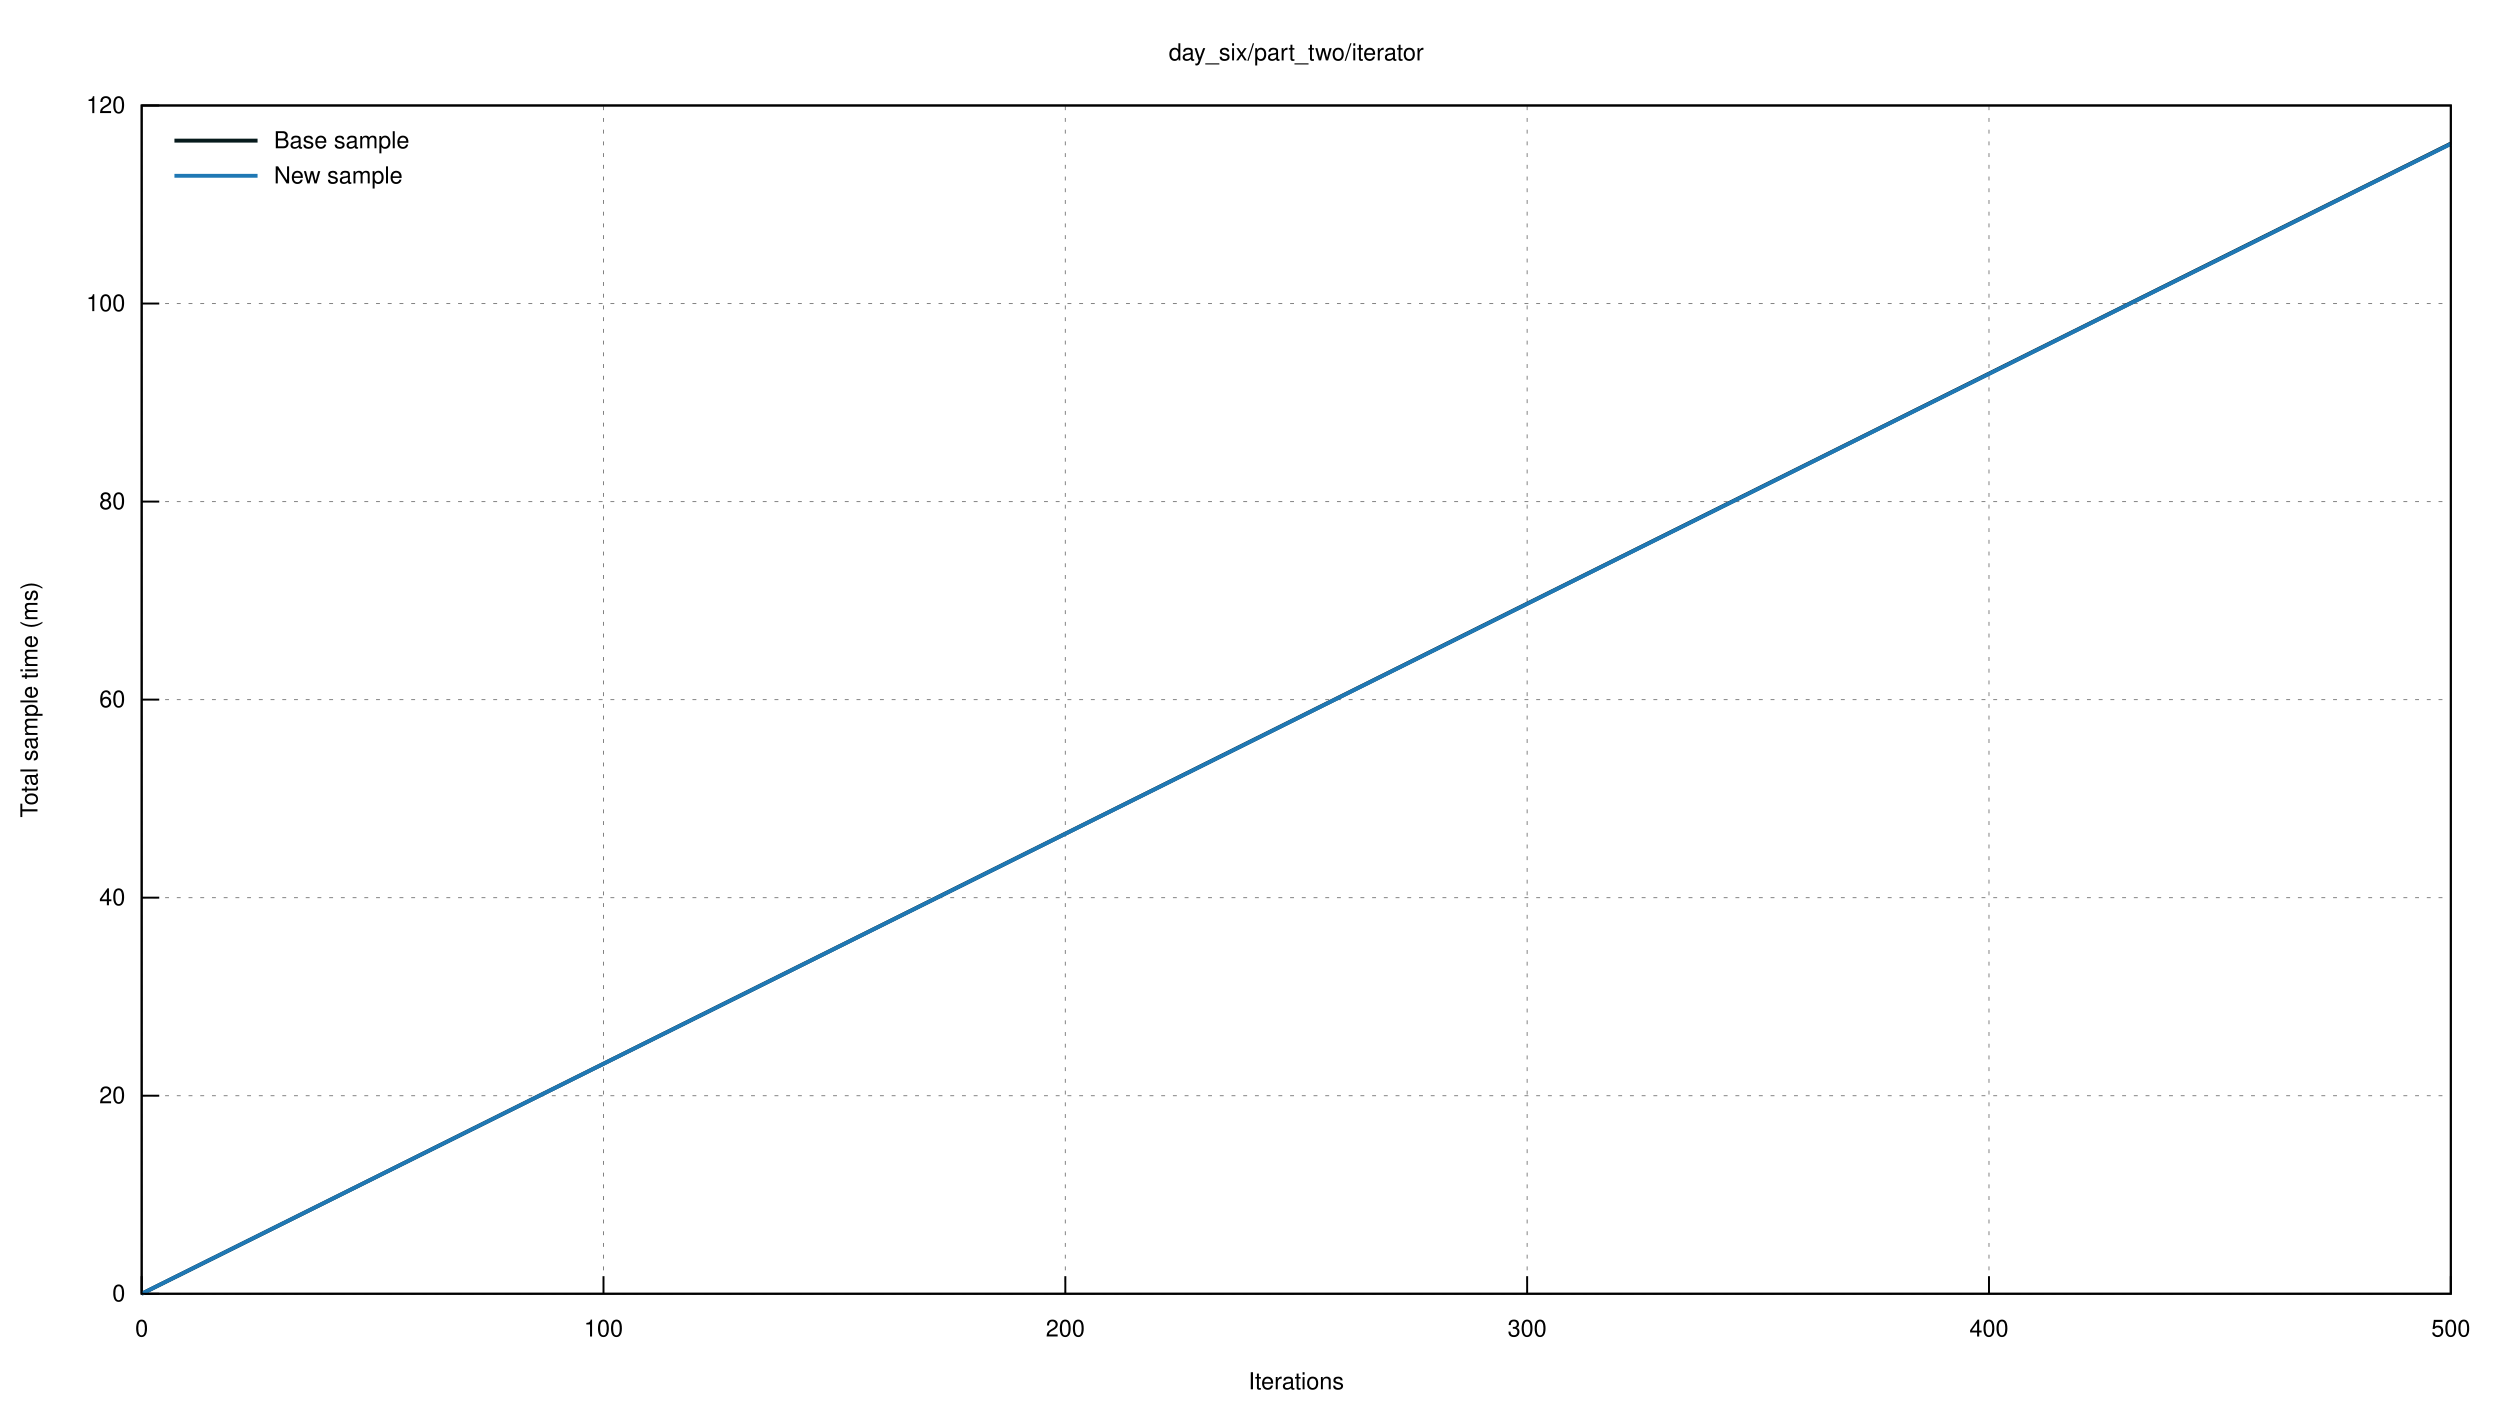
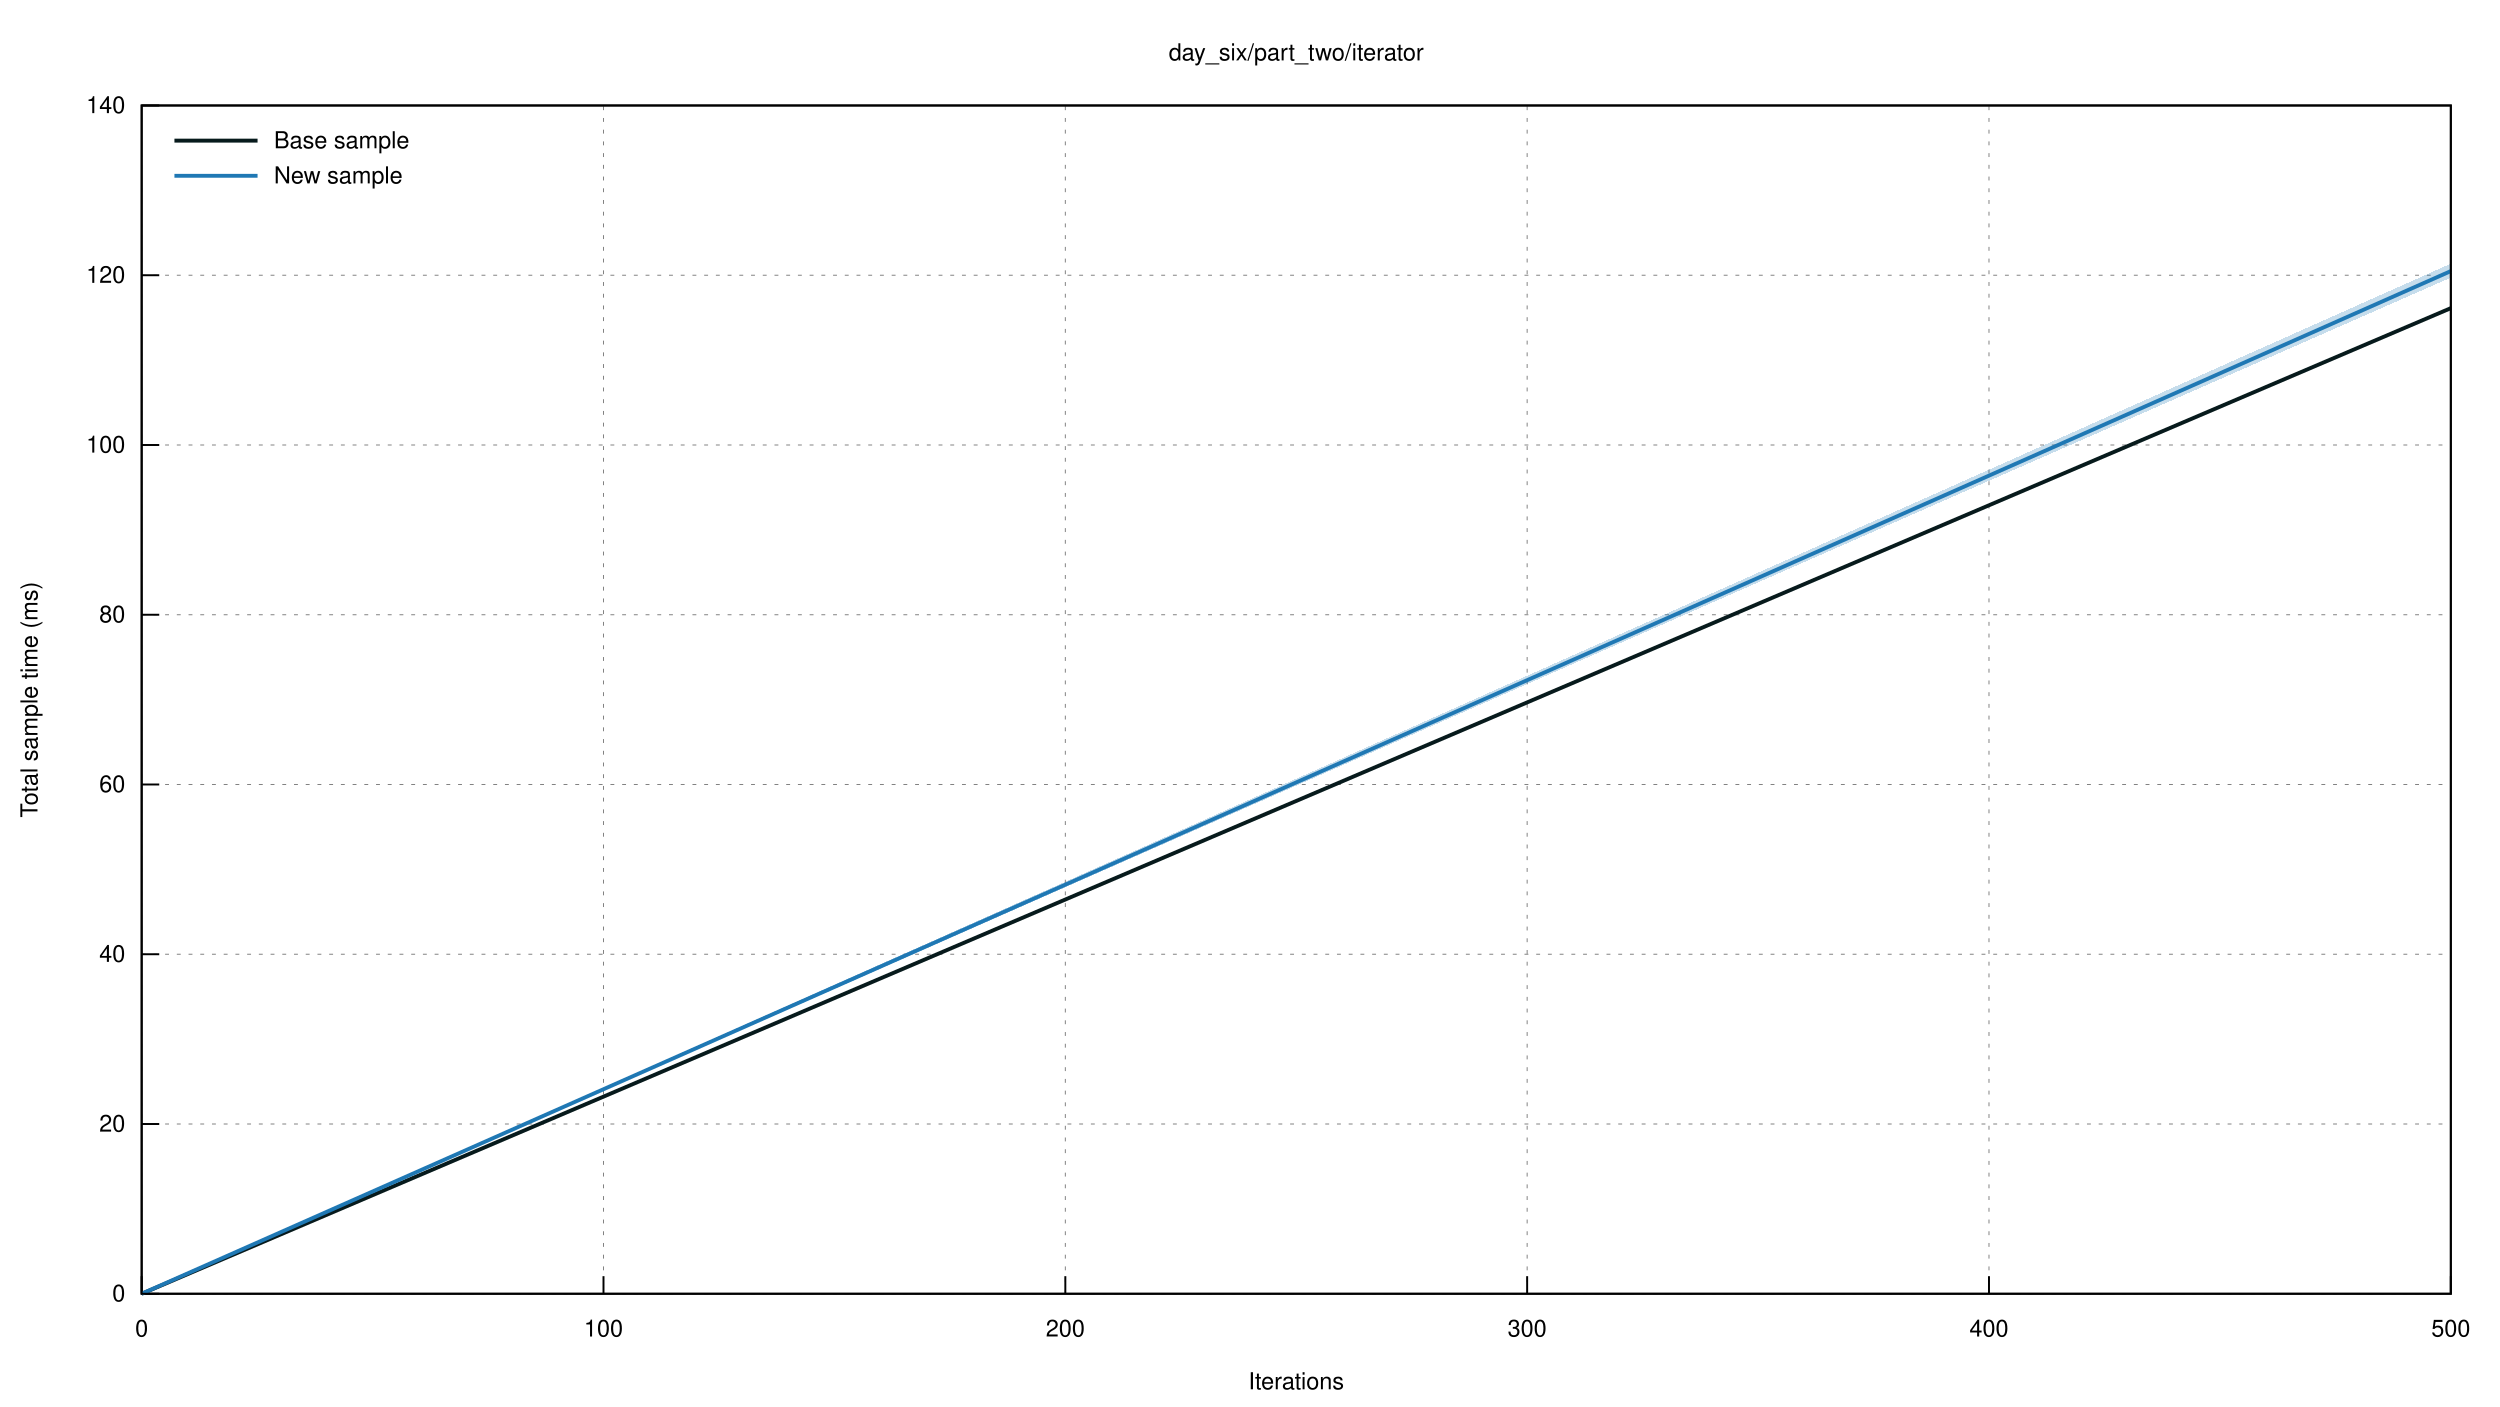
<svg xmlns="http://www.w3.org/2000/svg" xmlns:xlink="http://www.w3.org/1999/xlink" viewBox="0 0 1280 720">
  <g id="gnuplot_canvas">
    <rect x="0" y="0" width="1280" height="720" fill="none" />
    <defs>
      <circle id="gpDot" r="0.5" stroke-width="0.5" stroke="currentColor" />
      <path id="gpPt0" stroke-width="0.222" stroke="currentColor" d="M-1,0 h2 M0,-1 v2" />
      <path id="gpPt1" stroke-width="0.222" stroke="currentColor" d="M-1,-1 L1,1 M1,-1 L-1,1" />
      <path id="gpPt2" stroke-width="0.222" stroke="currentColor" d="M-1,0 L1,0 M0,-1 L0,1 M-1,-1 L1,1 M-1,1 L1,-1" />
      <rect id="gpPt3" stroke-width="0.222" stroke="currentColor" x="-1" y="-1" width="2" height="2" />
      <rect id="gpPt4" stroke-width="0.222" stroke="currentColor" fill="currentColor" x="-1" y="-1" width="2" height="2" />
      <circle id="gpPt5" stroke-width="0.222" stroke="currentColor" cx="0" cy="0" r="1" />
      <use xlink:href="#gpPt5" id="gpPt6" fill="currentColor" stroke="none" />
      <path id="gpPt7" stroke-width="0.222" stroke="currentColor" d="M0,-1.33 L-1.33,0.67 L1.33,0.67 z" />
      <use xlink:href="#gpPt7" id="gpPt8" fill="currentColor" stroke="none" />
      <use xlink:href="#gpPt7" id="gpPt9" stroke="currentColor" transform="rotate(180)" />
      <use xlink:href="#gpPt9" id="gpPt10" fill="currentColor" stroke="none" />
      <use xlink:href="#gpPt3" id="gpPt11" stroke="currentColor" transform="rotate(45)" />
      <use xlink:href="#gpPt11" id="gpPt12" fill="currentColor" stroke="none" />
      <path id="gpPt13" stroke-width="0.222" stroke="currentColor" d="M0,1.330 L1.265,0.411 L0.782,-1.067 L-0.782,-1.076 L-1.265,0.411 z" />
      <use xlink:href="#gpPt13" id="gpPt14" fill="currentColor" stroke="none" />
      <filter id="textbox" filterUnits="objectBoundingBox" x="0" y="0" height="1" width="1">
        <feFlood flood-color="white" flood-opacity="1" result="bgnd" />
        <feComposite in="SourceGraphic" in2="bgnd" operator="atop" />
      </filter>
      <filter id="greybox" filterUnits="objectBoundingBox" x="0" y="0" height="1" width="1">
        <feFlood flood-color="lightgrey" flood-opacity="1" result="grey" />
        <feComposite in="SourceGraphic" in2="grey" operator="atop" />
      </filter>
    </defs>
    <g fill="none" color="white" stroke="currentColor" stroke-width="1.00" stroke-linecap="butt" stroke-linejoin="miter">
</g>
    <g fill="none" color="black" stroke="currentColor" stroke-width="1.00" stroke-linecap="butt" stroke-linejoin="miter">
</g>
    <g fill="none" color="black" stroke="black" stroke-width="0.50" stroke-linecap="butt" stroke-linejoin="miter">
</g>
    <g fill="none" color="gray" stroke="currentColor" stroke-width="0.50" stroke-linecap="butt" stroke-linejoin="miter">
      <path stroke="gray" stroke-dasharray="2,4" class="gridline" d="M72.53,662.40 L1254.82,662.40  " />
    </g>
    <g fill="none" color="gray" stroke="gray" stroke-width="1.00" stroke-linecap="butt" stroke-linejoin="miter">
</g>
    <g fill="none" color="black" stroke="currentColor" stroke-width="1.00" stroke-linecap="butt" stroke-linejoin="miter">
      <path stroke="black" d="M72.53,662.40 L81.53,662.40  " />
      <g transform="translate(64.14,666.30)" stroke="none" fill="black" font-family="Helvetica" font-size="12.00" text-anchor="end">
        <text>
          <tspan font-family="Helvetica"> 0</tspan>
        </text>
      </g>
    </g>
    <g fill="none" color="black" stroke="currentColor" stroke-width="1.00" stroke-linecap="butt" stroke-linejoin="miter">
</g>
    <g fill="none" color="black" stroke="black" stroke-width="0.50" stroke-linecap="butt" stroke-linejoin="miter">
</g>
    <g fill="none" color="gray" stroke="currentColor" stroke-width="0.50" stroke-linecap="butt" stroke-linejoin="miter">
-       <path stroke="gray" stroke-dasharray="2,4" class="gridline" d="M72.53,561.00 L1254.82,561.00  " />
-     </g>
-     <g fill="none" color="gray" stroke="gray" stroke-width="1.00" stroke-linecap="butt" stroke-linejoin="miter">
- </g>
-     <g fill="none" color="black" stroke="currentColor" stroke-width="1.00" stroke-linecap="butt" stroke-linejoin="miter">
-       <path stroke="black" d="M72.53,561.00 L81.53,561.00  " />
-       <g transform="translate(64.14,564.90)" stroke="none" fill="black" font-family="Helvetica" font-size="12.00" text-anchor="end">
+       <path stroke="gray" stroke-dasharray="2,4" class="gridline" d="M72.53,575.49 L1254.82,575.49  " />
+     </g>
+     <g fill="none" color="gray" stroke="gray" stroke-width="1.00" stroke-linecap="butt" stroke-linejoin="miter">
+ </g>
+     <g fill="none" color="black" stroke="currentColor" stroke-width="1.00" stroke-linecap="butt" stroke-linejoin="miter">
+       <path stroke="black" d="M72.53,575.49 L81.53,575.49  " />
+       <g transform="translate(64.14,579.39)" stroke="none" fill="black" font-family="Helvetica" font-size="12.00" text-anchor="end">
        <text>
          <tspan font-family="Helvetica"> 20</tspan>
        </text>
      </g>
    </g>
    <g fill="none" color="black" stroke="currentColor" stroke-width="1.00" stroke-linecap="butt" stroke-linejoin="miter">
</g>
    <g fill="none" color="black" stroke="black" stroke-width="0.50" stroke-linecap="butt" stroke-linejoin="miter">
</g>
    <g fill="none" color="gray" stroke="currentColor" stroke-width="0.50" stroke-linecap="butt" stroke-linejoin="miter">
-       <path stroke="gray" stroke-dasharray="2,4" class="gridline" d="M72.53,459.60 L1254.82,459.60  " />
-     </g>
-     <g fill="none" color="gray" stroke="gray" stroke-width="1.00" stroke-linecap="butt" stroke-linejoin="miter">
- </g>
-     <g fill="none" color="black" stroke="currentColor" stroke-width="1.00" stroke-linecap="butt" stroke-linejoin="miter">
-       <path stroke="black" d="M72.53,459.60 L81.53,459.60  " />
-       <g transform="translate(64.14,463.50)" stroke="none" fill="black" font-family="Helvetica" font-size="12.00" text-anchor="end">
+       <path stroke="gray" stroke-dasharray="2,4" class="gridline" d="M72.53,488.57 L1254.82,488.57  " />
+     </g>
+     <g fill="none" color="gray" stroke="gray" stroke-width="1.00" stroke-linecap="butt" stroke-linejoin="miter">
+ </g>
+     <g fill="none" color="black" stroke="currentColor" stroke-width="1.00" stroke-linecap="butt" stroke-linejoin="miter">
+       <path stroke="black" d="M72.53,488.57 L81.53,488.57  " />
+       <g transform="translate(64.14,492.47)" stroke="none" fill="black" font-family="Helvetica" font-size="12.00" text-anchor="end">
        <text>
          <tspan font-family="Helvetica"> 40</tspan>
        </text>
      </g>
    </g>
    <g fill="none" color="black" stroke="currentColor" stroke-width="1.00" stroke-linecap="butt" stroke-linejoin="miter">
</g>
    <g fill="none" color="black" stroke="black" stroke-width="0.50" stroke-linecap="butt" stroke-linejoin="miter">
</g>
    <g fill="none" color="gray" stroke="currentColor" stroke-width="0.50" stroke-linecap="butt" stroke-linejoin="miter">
-       <path stroke="gray" stroke-dasharray="2,4" class="gridline" d="M72.53,358.20 L1254.82,358.20  " />
-     </g>
-     <g fill="none" color="gray" stroke="gray" stroke-width="1.00" stroke-linecap="butt" stroke-linejoin="miter">
- </g>
-     <g fill="none" color="black" stroke="currentColor" stroke-width="1.00" stroke-linecap="butt" stroke-linejoin="miter">
-       <path stroke="black" d="M72.53,358.20 L81.53,358.20  " />
-       <g transform="translate(64.14,362.10)" stroke="none" fill="black" font-family="Helvetica" font-size="12.00" text-anchor="end">
+       <path stroke="gray" stroke-dasharray="2,4" class="gridline" d="M72.53,401.66 L1254.82,401.66  " />
+     </g>
+     <g fill="none" color="gray" stroke="gray" stroke-width="1.00" stroke-linecap="butt" stroke-linejoin="miter">
+ </g>
+     <g fill="none" color="black" stroke="currentColor" stroke-width="1.00" stroke-linecap="butt" stroke-linejoin="miter">
+       <path stroke="black" d="M72.53,401.66 L81.53,401.66  " />
+       <g transform="translate(64.14,405.56)" stroke="none" fill="black" font-family="Helvetica" font-size="12.00" text-anchor="end">
        <text>
          <tspan font-family="Helvetica"> 60</tspan>
        </text>
      </g>
    </g>
    <g fill="none" color="black" stroke="currentColor" stroke-width="1.00" stroke-linecap="butt" stroke-linejoin="miter">
</g>
    <g fill="none" color="black" stroke="black" stroke-width="0.50" stroke-linecap="butt" stroke-linejoin="miter">
</g>
    <g fill="none" color="gray" stroke="currentColor" stroke-width="0.50" stroke-linecap="butt" stroke-linejoin="miter">
-       <path stroke="gray" stroke-dasharray="2,4" class="gridline" d="M72.53,256.81 L1254.82,256.81  " />
-     </g>
-     <g fill="none" color="gray" stroke="gray" stroke-width="1.00" stroke-linecap="butt" stroke-linejoin="miter">
- </g>
-     <g fill="none" color="black" stroke="currentColor" stroke-width="1.00" stroke-linecap="butt" stroke-linejoin="miter">
-       <path stroke="black" d="M72.53,256.81 L81.53,256.81  " />
-       <g transform="translate(64.14,260.71)" stroke="none" fill="black" font-family="Helvetica" font-size="12.00" text-anchor="end">
+       <path stroke="gray" stroke-dasharray="2,4" class="gridline" d="M72.53,314.75 L1254.82,314.75  " />
+     </g>
+     <g fill="none" color="gray" stroke="gray" stroke-width="1.00" stroke-linecap="butt" stroke-linejoin="miter">
+ </g>
+     <g fill="none" color="black" stroke="currentColor" stroke-width="1.00" stroke-linecap="butt" stroke-linejoin="miter">
+       <path stroke="black" d="M72.53,314.75 L81.53,314.75  " />
+       <g transform="translate(64.14,318.65)" stroke="none" fill="black" font-family="Helvetica" font-size="12.00" text-anchor="end">
        <text>
          <tspan font-family="Helvetica"> 80</tspan>
        </text>
      </g>
    </g>
    <g fill="none" color="black" stroke="currentColor" stroke-width="1.00" stroke-linecap="butt" stroke-linejoin="miter">
</g>
    <g fill="none" color="black" stroke="black" stroke-width="0.50" stroke-linecap="butt" stroke-linejoin="miter">
</g>
    <g fill="none" color="gray" stroke="currentColor" stroke-width="0.50" stroke-linecap="butt" stroke-linejoin="miter">
-       <path stroke="gray" stroke-dasharray="2,4" class="gridline" d="M72.53,155.41 L1254.82,155.41  " />
-     </g>
-     <g fill="none" color="gray" stroke="gray" stroke-width="1.00" stroke-linecap="butt" stroke-linejoin="miter">
- </g>
-     <g fill="none" color="black" stroke="currentColor" stroke-width="1.00" stroke-linecap="butt" stroke-linejoin="miter">
-       <path stroke="black" d="M72.53,155.41 L81.53,155.41  " />
-       <g transform="translate(64.14,159.31)" stroke="none" fill="black" font-family="Helvetica" font-size="12.00" text-anchor="end">
+       <path stroke="gray" stroke-dasharray="2,4" class="gridline" d="M72.53,227.84 L1254.82,227.84  " />
+     </g>
+     <g fill="none" color="gray" stroke="gray" stroke-width="1.00" stroke-linecap="butt" stroke-linejoin="miter">
+ </g>
+     <g fill="none" color="black" stroke="currentColor" stroke-width="1.00" stroke-linecap="butt" stroke-linejoin="miter">
+       <path stroke="black" d="M72.53,227.84 L81.53,227.84  " />
+       <g transform="translate(64.14,231.74)" stroke="none" fill="black" font-family="Helvetica" font-size="12.00" text-anchor="end">
        <text>
          <tspan font-family="Helvetica"> 100</tspan>
+         </text>
+       </g>
+     </g>
+     <g fill="none" color="black" stroke="currentColor" stroke-width="1.00" stroke-linecap="butt" stroke-linejoin="miter">
+ </g>
+     <g fill="none" color="black" stroke="black" stroke-width="0.50" stroke-linecap="butt" stroke-linejoin="miter">
+ </g>
+     <g fill="none" color="gray" stroke="currentColor" stroke-width="0.50" stroke-linecap="butt" stroke-linejoin="miter">
+       <path stroke="gray" stroke-dasharray="2,4" class="gridline" d="M72.53,140.92 L1254.82,140.92  " />
+     </g>
+     <g fill="none" color="gray" stroke="gray" stroke-width="1.00" stroke-linecap="butt" stroke-linejoin="miter">
+ </g>
+     <g fill="none" color="black" stroke="currentColor" stroke-width="1.00" stroke-linecap="butt" stroke-linejoin="miter">
+       <path stroke="black" d="M72.53,140.92 L81.53,140.92  " />
+       <g transform="translate(64.14,144.82)" stroke="none" fill="black" font-family="Helvetica" font-size="12.00" text-anchor="end">
+         <text>
+           <tspan font-family="Helvetica"> 120</tspan>
        </text>
      </g>
    </g>
    <g fill="none" color="black" stroke="currentColor" stroke-width="1.00" stroke-linecap="butt" stroke-linejoin="miter">
</g>
    <g fill="none" color="black" stroke="black" stroke-width="0.50" stroke-linecap="butt" stroke-linejoin="miter">
</g>
    <g fill="none" color="gray" stroke="currentColor" stroke-width="0.50" stroke-linecap="butt" stroke-linejoin="miter">
      <path stroke="gray" stroke-dasharray="2,4" class="gridline" d="M72.53,54.01 L1254.82,54.01  " />
    </g>
    <g fill="none" color="gray" stroke="gray" stroke-width="1.00" stroke-linecap="butt" stroke-linejoin="miter">
</g>
    <g fill="none" color="black" stroke="currentColor" stroke-width="1.00" stroke-linecap="butt" stroke-linejoin="miter">
      <path stroke="black" d="M72.53,54.01 L81.53,54.01  " />
      <g transform="translate(64.14,57.91)" stroke="none" fill="black" font-family="Helvetica" font-size="12.00" text-anchor="end">
        <text>
-           <tspan font-family="Helvetica"> 120</tspan>
+           <tspan font-family="Helvetica"> 140</tspan>
        </text>
      </g>
    </g>
    <g fill="none" color="black" stroke="currentColor" stroke-width="1.00" stroke-linecap="butt" stroke-linejoin="miter">
</g>
    <g fill="none" color="black" stroke="black" stroke-width="0.50" stroke-linecap="butt" stroke-linejoin="miter">
</g>
    <g fill="none" color="gray" stroke="currentColor" stroke-width="0.50" stroke-linecap="butt" stroke-linejoin="miter">
      <path stroke="gray" stroke-dasharray="2,4" class="gridline" d="M72.53,662.40 L72.53,54.01  " />
    </g>
    <g fill="none" color="gray" stroke="gray" stroke-width="1.00" stroke-linecap="butt" stroke-linejoin="miter">
</g>
    <g fill="none" color="black" stroke="currentColor" stroke-width="1.00" stroke-linecap="butt" stroke-linejoin="miter">
      <path stroke="black" d="M72.53,662.40 L72.53,653.40  " />
      <g transform="translate(72.53,684.30)" stroke="none" fill="black" font-family="Helvetica" font-size="12.00" text-anchor="middle">
        <text>
          <tspan font-family="Helvetica"> 0</tspan>
        </text>
      </g>
    </g>
    <g fill="none" color="black" stroke="currentColor" stroke-width="1.00" stroke-linecap="butt" stroke-linejoin="miter">
</g>
    <g fill="none" color="black" stroke="black" stroke-width="0.50" stroke-linecap="butt" stroke-linejoin="miter">
</g>
    <g fill="none" color="gray" stroke="currentColor" stroke-width="0.50" stroke-linecap="butt" stroke-linejoin="miter">
      <path stroke="gray" stroke-dasharray="2,4" class="gridline" d="M308.99,662.40 L308.99,54.01  " />
    </g>
    <g fill="none" color="gray" stroke="gray" stroke-width="1.00" stroke-linecap="butt" stroke-linejoin="miter">
</g>
    <g fill="none" color="black" stroke="currentColor" stroke-width="1.00" stroke-linecap="butt" stroke-linejoin="miter">
      <path stroke="black" d="M308.99,662.40 L308.99,653.40  " />
      <g transform="translate(308.99,684.30)" stroke="none" fill="black" font-family="Helvetica" font-size="12.00" text-anchor="middle">
        <text>
          <tspan font-family="Helvetica"> 100</tspan>
        </text>
      </g>
    </g>
    <g fill="none" color="black" stroke="currentColor" stroke-width="1.00" stroke-linecap="butt" stroke-linejoin="miter">
</g>
    <g fill="none" color="black" stroke="black" stroke-width="0.50" stroke-linecap="butt" stroke-linejoin="miter">
</g>
    <g fill="none" color="gray" stroke="currentColor" stroke-width="0.50" stroke-linecap="butt" stroke-linejoin="miter">
      <path stroke="gray" stroke-dasharray="2,4" class="gridline" d="M545.45,662.40 L545.45,54.01  " />
    </g>
    <g fill="none" color="gray" stroke="gray" stroke-width="1.00" stroke-linecap="butt" stroke-linejoin="miter">
</g>
    <g fill="none" color="black" stroke="currentColor" stroke-width="1.00" stroke-linecap="butt" stroke-linejoin="miter">
      <path stroke="black" d="M545.45,662.40 L545.45,653.40  " />
      <g transform="translate(545.45,684.30)" stroke="none" fill="black" font-family="Helvetica" font-size="12.00" text-anchor="middle">
        <text>
          <tspan font-family="Helvetica"> 200</tspan>
        </text>
      </g>
    </g>
    <g fill="none" color="black" stroke="currentColor" stroke-width="1.00" stroke-linecap="butt" stroke-linejoin="miter">
</g>
    <g fill="none" color="black" stroke="black" stroke-width="0.50" stroke-linecap="butt" stroke-linejoin="miter">
</g>
    <g fill="none" color="gray" stroke="currentColor" stroke-width="0.50" stroke-linecap="butt" stroke-linejoin="miter">
      <path stroke="gray" stroke-dasharray="2,4" class="gridline" d="M781.90,662.40 L781.90,54.01  " />
    </g>
    <g fill="none" color="gray" stroke="gray" stroke-width="1.00" stroke-linecap="butt" stroke-linejoin="miter">
</g>
    <g fill="none" color="black" stroke="currentColor" stroke-width="1.00" stroke-linecap="butt" stroke-linejoin="miter">
      <path stroke="black" d="M781.90,662.40 L781.90,653.40  " />
      <g transform="translate(781.90,684.30)" stroke="none" fill="black" font-family="Helvetica" font-size="12.00" text-anchor="middle">
        <text>
          <tspan font-family="Helvetica"> 300</tspan>
        </text>
      </g>
    </g>
    <g fill="none" color="black" stroke="currentColor" stroke-width="1.00" stroke-linecap="butt" stroke-linejoin="miter">
</g>
    <g fill="none" color="black" stroke="black" stroke-width="0.50" stroke-linecap="butt" stroke-linejoin="miter">
</g>
    <g fill="none" color="gray" stroke="currentColor" stroke-width="0.50" stroke-linecap="butt" stroke-linejoin="miter">
      <path stroke="gray" stroke-dasharray="2,4" class="gridline" d="M1018.36,662.40 L1018.36,54.01  " />
    </g>
    <g fill="none" color="gray" stroke="gray" stroke-width="1.00" stroke-linecap="butt" stroke-linejoin="miter">
</g>
    <g fill="none" color="black" stroke="currentColor" stroke-width="1.00" stroke-linecap="butt" stroke-linejoin="miter">
      <path stroke="black" d="M1018.36,662.40 L1018.36,653.40  " />
      <g transform="translate(1018.36,684.30)" stroke="none" fill="black" font-family="Helvetica" font-size="12.00" text-anchor="middle">
        <text>
          <tspan font-family="Helvetica"> 400</tspan>
        </text>
      </g>
    </g>
    <g fill="none" color="black" stroke="currentColor" stroke-width="1.00" stroke-linecap="butt" stroke-linejoin="miter">
</g>
    <g fill="none" color="black" stroke="black" stroke-width="0.50" stroke-linecap="butt" stroke-linejoin="miter">
</g>
    <g fill="none" color="gray" stroke="currentColor" stroke-width="0.50" stroke-linecap="butt" stroke-linejoin="miter">
      <path stroke="gray" stroke-dasharray="2,4" class="gridline" d="M1254.82,662.40 L1254.82,54.01  " />
    </g>
    <g fill="none" color="gray" stroke="gray" stroke-width="1.00" stroke-linecap="butt" stroke-linejoin="miter">
</g>
    <g fill="none" color="black" stroke="currentColor" stroke-width="1.00" stroke-linecap="butt" stroke-linejoin="miter">
      <path stroke="black" d="M1254.82,662.40 L1254.82,653.40  " />
      <g transform="translate(1254.82,684.30)" stroke="none" fill="black" font-family="Helvetica" font-size="12.00" text-anchor="middle">
        <text>
          <tspan font-family="Helvetica"> 500</tspan>
        </text>
      </g>
    </g>
    <g fill="none" color="black" stroke="currentColor" stroke-width="1.00" stroke-linecap="butt" stroke-linejoin="miter">
</g>
    <g fill="none" color="black" stroke="currentColor" stroke-width="1.00" stroke-linecap="butt" stroke-linejoin="miter">
      <path stroke="black" d="M72.53,54.01 L72.53,662.40 L1254.82,662.40 L1254.82,54.01 L72.53,54.01 Z  " />
    </g>
    <g fill="none" color="black" stroke="currentColor" stroke-width="1.00" stroke-linecap="butt" stroke-linejoin="miter">
      <g transform="translate(19.18,358.21) rotate(270)" stroke="none" fill="black" font-family="Helvetica" font-size="12.00" text-anchor="middle">
        <text>
          <tspan font-family="Helvetica">Total sample time (ms)</tspan>
        </text>
      </g>
    </g>
    <g fill="none" color="black" stroke="currentColor" stroke-width="1.00" stroke-linecap="butt" stroke-linejoin="miter">
      <g transform="translate(663.67,711.30)" stroke="none" fill="black" font-family="Helvetica" font-size="12.00" text-anchor="middle">
        <text>
          <tspan font-family="Helvetica">Iterations</tspan>
        </text>
      </g>
    </g>
    <g fill="none" color="black" stroke="currentColor" stroke-width="1.00" stroke-linecap="butt" stroke-linejoin="miter">
</g>
    <g id="gnuplot_plot_1">
      <g fill="none" color="black" stroke="currentColor" stroke-width="1.00" stroke-linecap="butt" stroke-linejoin="miter">
        <g stroke="none" shape-rendering="crispEdges">
          <polygon fill="rgb(  7,  26,  28)" fill-opacity="0.25" points="72.53,662.40 72.53,662.40 72.53,662.40 " />
-           <polygon fill="rgb(  7,  26,  28)" fill-opacity="0.25" points="72.53,662.40 1254.82,73.99 1254.82,72.99 " />
+           <polygon fill="rgb(  7,  26,  28)" fill-opacity="0.25" points="72.53,662.40 1254.82,157.97 1254.82,157.54 " />
        </g>
      </g>
    </g>
    <g id="gnuplot_plot_2">
      <g fill="none" color="black" stroke="currentColor" stroke-width="1.00" stroke-linecap="butt" stroke-linejoin="miter">
        <g stroke="none" shape-rendering="crispEdges">
          <polygon fill="rgb( 31, 120, 180)" fill-opacity="0.25" points="72.53,662.40 72.53,662.40 72.53,662.40 " />
-           <polygon fill="rgb( 31, 120, 180)" fill-opacity="0.25" points="72.53,662.40 1254.82,73.89 1254.82,73.40 " />
+           <polygon fill="rgb( 31, 120, 180)" fill-opacity="0.25" points="72.53,662.40 1254.82,142.13 1254.82,134.99 " />
        </g>
      </g>
    </g>
    <g id="gnuplot_plot_3">
      <g fill="none" color="white" stroke="rgb( 31, 120, 180)" stroke-width="2.00" stroke-linecap="butt" stroke-linejoin="miter">
</g>
      <g fill="none" color="black" stroke="currentColor" stroke-width="2.00" stroke-linecap="butt" stroke-linejoin="miter">
        <g transform="translate(140.26,75.91)" stroke="none" fill="black" font-family="Helvetica" font-size="12.00" text-anchor="start">
          <text>
            <tspan font-family="Helvetica">Base sample</tspan>
          </text>
        </g>
      </g>
      <g fill="none" color="black" stroke="currentColor" stroke-width="2.00" stroke-linecap="butt" stroke-linejoin="miter">
-         <path stroke="rgb(  7,  26,  28)" d="M89.31,72.01 L131.87,72.01 M72.53,662.40 L1254.82,73.52  " />
+         <path stroke="rgb(  7,  26,  28)" d="M89.31,72.01 L131.87,72.01 M72.53,662.40 L1254.82,157.77  " />
      </g>
    </g>
    <g id="gnuplot_plot_4">
      <g fill="none" color="black" stroke="currentColor" stroke-width="2.00" stroke-linecap="butt" stroke-linejoin="miter">
        <g transform="translate(140.26,93.91)" stroke="none" fill="black" font-family="Helvetica" font-size="12.00" text-anchor="start">
          <text>
            <tspan font-family="Helvetica">New sample</tspan>
          </text>
        </g>
      </g>
      <g fill="none" color="black" stroke="currentColor" stroke-width="2.00" stroke-linecap="butt" stroke-linejoin="miter">
-         <path stroke="rgb( 31, 120, 180)" d="M89.31,90.01 L131.87,90.01 M72.53,662.40 L1254.82,73.67  " />
+         <path stroke="rgb( 31, 120, 180)" d="M89.31,90.01 L131.87,90.01 M72.53,662.40 L1254.82,138.79  " />
      </g>
    </g>
    <g fill="none" color="black" stroke="currentColor" stroke-width="2.00" stroke-linecap="butt" stroke-linejoin="miter">
</g>
    <g fill="none" color="black" stroke="black" stroke-width="1.00" stroke-linecap="butt" stroke-linejoin="miter">
</g>
    <g fill="none" color="black" stroke="currentColor" stroke-width="1.00" stroke-linecap="butt" stroke-linejoin="miter">
      <path stroke="black" d="M72.53,54.01 L72.53,662.40 L1254.82,662.40 L1254.82,54.01 L72.53,54.01 Z  " />
    </g>
    <g fill="none" color="black" stroke="currentColor" stroke-width="1.00" stroke-linecap="butt" stroke-linejoin="miter">
      <g transform="translate(663.67,30.91)" stroke="none" fill="black" font-family="Helvetica" font-size="12.00" text-anchor="middle">
        <text>
          <tspan font-family="Helvetica">day_six/part_two/iterator</tspan>
        </text>
      </g>
    </g>
    <g fill="none" color="black" stroke="currentColor" stroke-width="1.00" stroke-linecap="butt" stroke-linejoin="miter">
</g>
  </g>
</svg>
